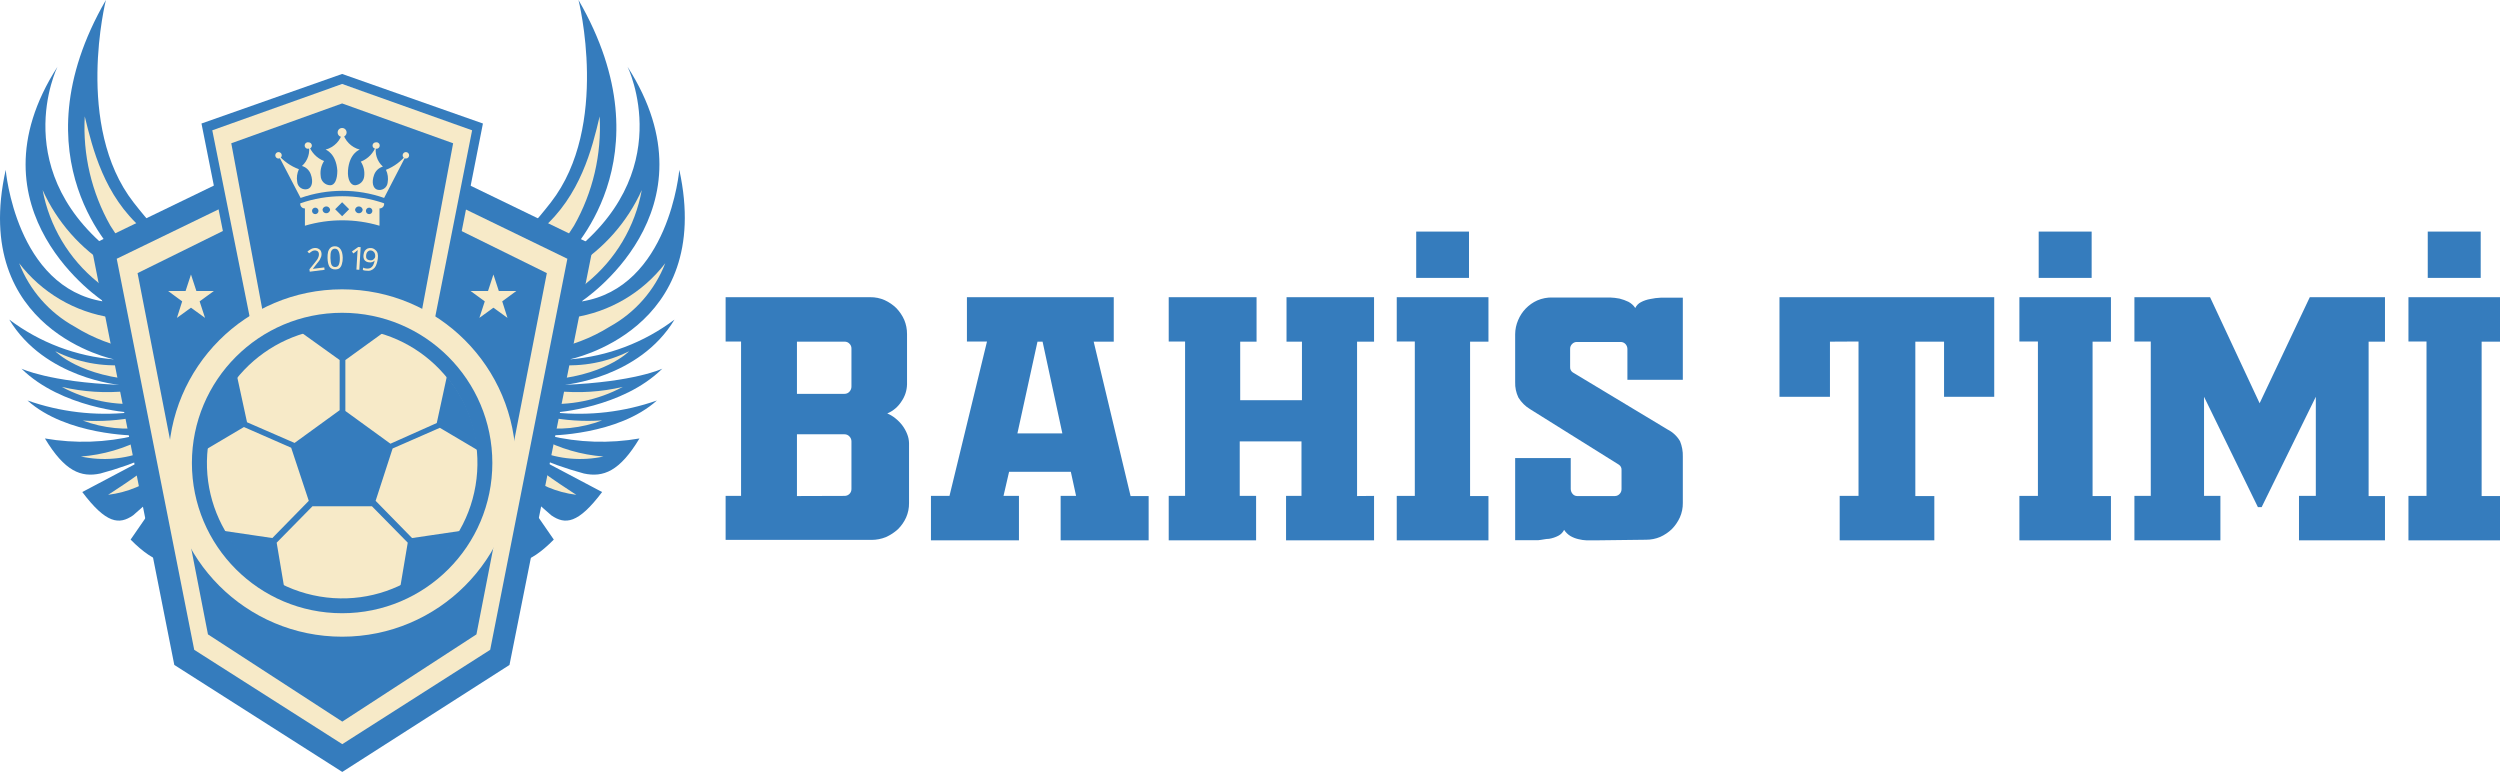
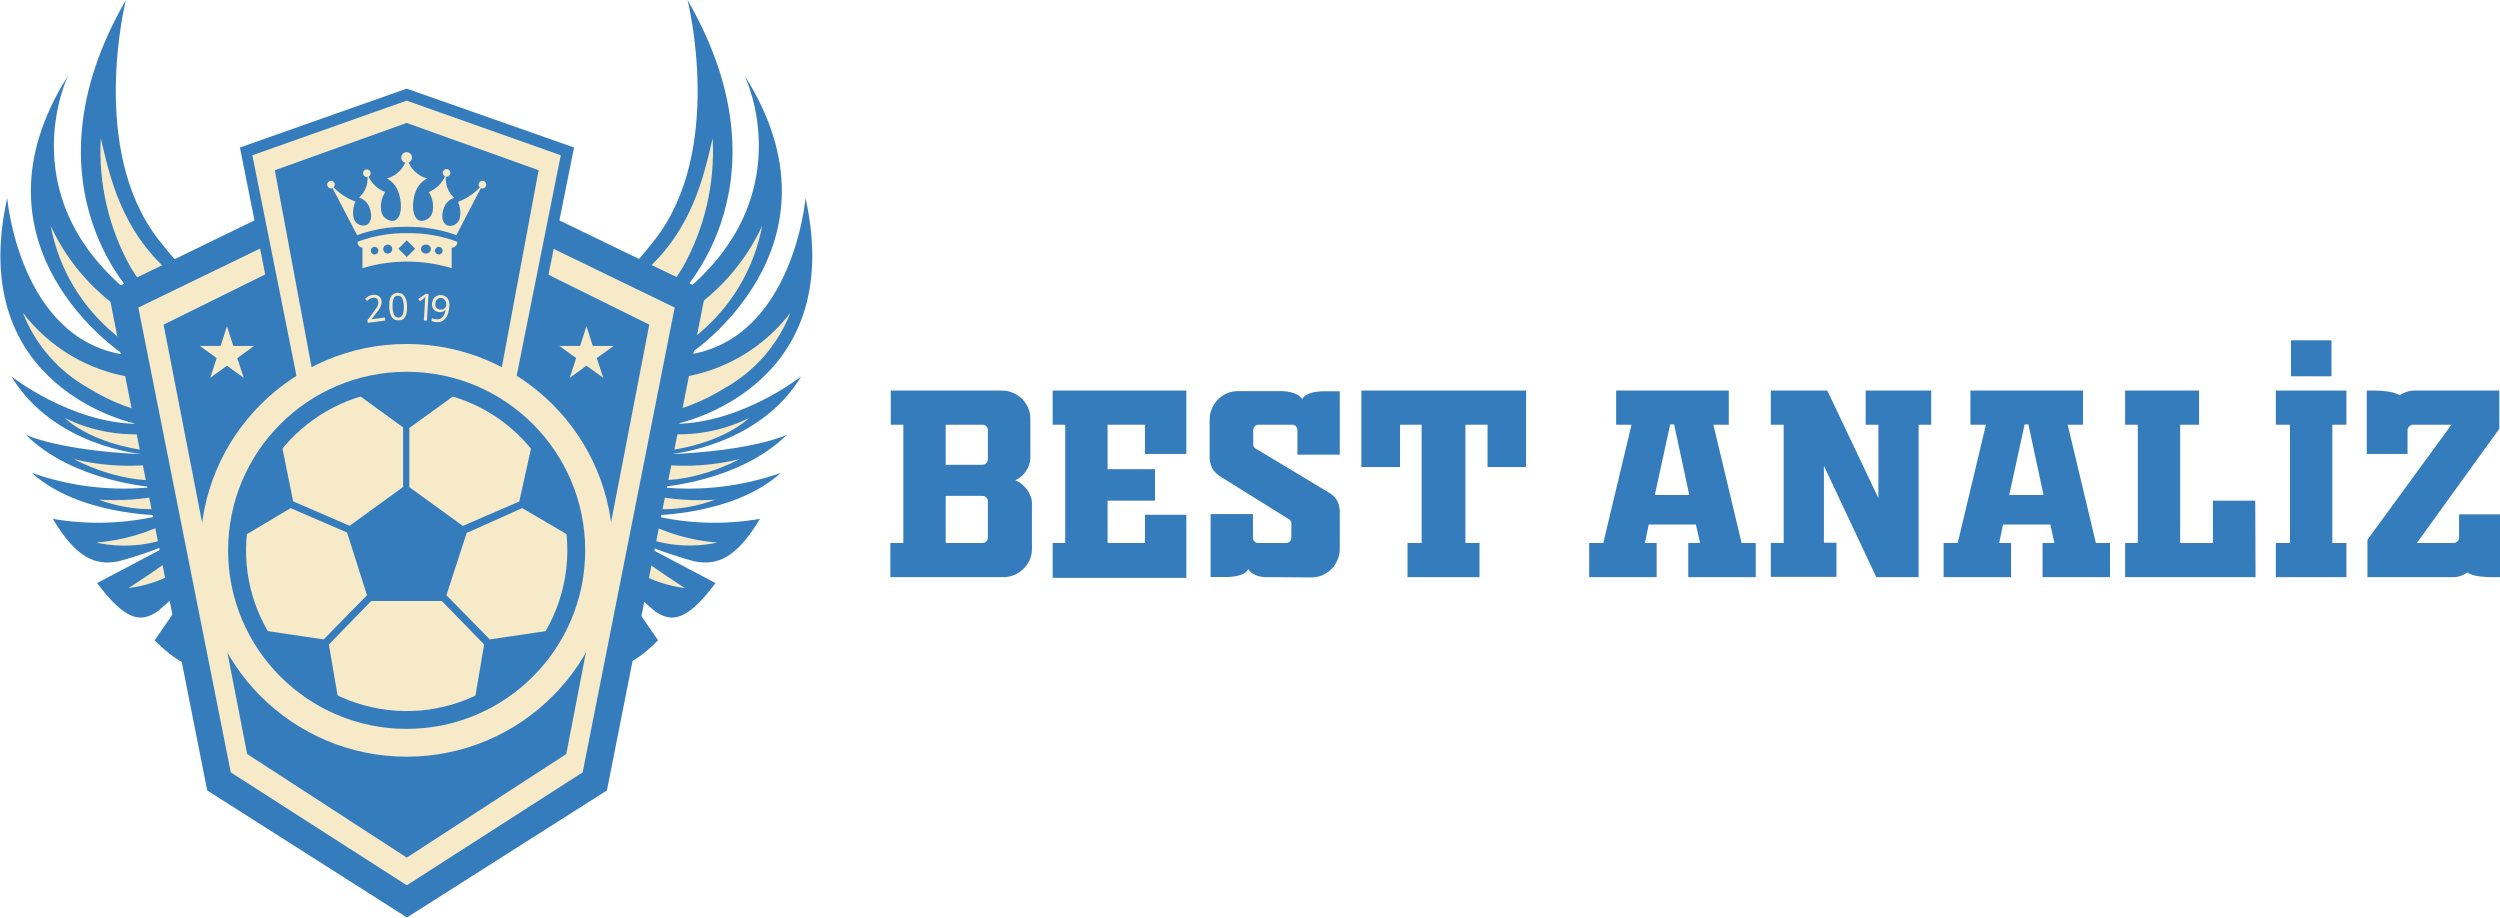
- <svg xmlns="http://www.w3.org/2000/svg" viewBox="0 0 161.93 50">
-   <path d="M37.47,0s2.06,8.16-1.79,13.11-6.82,5.78-6.23,7.72c.26.87,5.17,3.84,3,6.56s-3.25.36-3.25.36v4.14s1.44-.72,1.81-.28,1.15,3.4,1.58,4.28,1.63.74,3.28-.94l-3-4.35a27.09,27.09,0,0,0,2.84,2.78c.9.62,1.74.55,3.29-1.51l-4.52-2.39a22.32,22.32,0,0,0,3.34,1.19c1.26.27,2.32-.14,3.6-2.27a14.47,14.47,0,0,1-5.87-.19s4.47,0,7-2.27a15.17,15.17,0,0,1-6.6.78s4.35-.28,6.95-2.84c0,0-1.79.86-6.37,1.05,0,0,4.86-.41,7.16-4.23a13,13,0,0,1-6.81,2.58S46.28,21.43,44,11c0,0-.65,7.64-6.35,8.53,0,0,9-5.85,3-15.2,0,0,3.4,6.92-4,12.35C36.64,16.64,43.44,10.33,37.47,0Z" fill="#357cbd" />
-   <path d="M6.86,0S4.8,8.16,8.65,13.11s6.82,5.78,6.23,7.72c-.26.87-5.17,3.84-3,6.56s3.25.36,3.25.36v4.14s-1.44-.72-1.81-.28-1.15,3.4-1.58,4.28-1.63.74-3.28-.94l3-4.35a27.09,27.09,0,0,1-2.84,2.78c-.9.62-1.74.55-3.29-1.51l4.52-2.39a22.15,22.15,0,0,1-3.35,1.19c-1.25.27-2.31-.14-3.59-2.27a14.47,14.47,0,0,0,5.87-.19s-4.47,0-7-2.27a15.17,15.17,0,0,0,6.6.78S4,26.44,1.39,23.88c0,0,1.79.86,6.37,1.05,0,0-4.86-.41-7.16-4.23a13,13,0,0,0,6.81,2.58S-1.95,21.43.37,11c0,0,.65,7.64,6.35,8.53,0,0-9-5.85-3-15.2,0,0-3.4,6.92,4,12.35C7.69,16.64.89,10.33,6.86,0Z" fill="#357cbd" />
-   <path d="M33.77,18.36S32.59,17,35.09,14.84s3.26-5.21,3.75-7.3a12.91,12.91,0,0,1-1.66,7.08C35.25,17.73,34.15,17.17,33.77,18.36Z" fill="#f7eac8" />
-   <path d="M41.57,12.31a11.33,11.33,0,0,1-4.41,5c-2.73,1.7-2.6,3.83-2.6,3.83.58-1.07.87-.59,3.45-2.82A10.07,10.07,0,0,0,41.57,12.31Z" fill="#f7eac8" />
-   <path d="M37.1,20.57c-2.73.35-1.52,2.08-1.52,2.08a10.86,10.86,0,0,0,3.91-1.49,8,8,0,0,0,3.6-4.11A9.25,9.25,0,0,1,37.1,20.57Z" fill="#f7eac8" />
-   <path d="M36.13,23.63c-1-.13-1,1-1,1,4-.19,5.62-1.88,5.62-1.88A8.64,8.64,0,0,1,36.13,23.63Z" fill="#f7eac8" />
-   <path d="M36.06,25.33c-1.31-.19-1,.8-1,.8a9.34,9.34,0,0,0,5.28-1.07A12.9,12.9,0,0,1,36.06,25.33Z" fill="#f7eac8" />
-   <path d="M35.45,27c-.32-.1-.66.66-.66.66A8.2,8.2,0,0,0,39,27.23,13.37,13.37,0,0,1,35.45,27Z" fill="#f7eac8" />
-   <path d="M34.22,29.87c-.24-.19-.35.72-.35.72a6.86,6.86,0,0,0,3.46,1.46S35.54,30.92,34.22,29.87Z" fill="#f7eac8" />
-   <path d="M10.56,18.36S11.74,17,9.24,14.84,6,9.63,5.49,7.54a12.91,12.91,0,0,0,1.66,7.08C9.08,17.73,10.18,17.17,10.56,18.36Z" fill="#f7eac8" />
-   <path d="M2.76,12.31a11.33,11.33,0,0,0,4.41,5c2.72,1.7,2.6,3.83,2.6,3.83C9.19,20,8.9,20.5,6.32,18.27A10.07,10.07,0,0,1,2.76,12.31Z" fill="#f7eac8" />
-   <path d="M7.23,20.57c2.73.35,1.52,2.08,1.52,2.08a10.86,10.86,0,0,1-3.91-1.49,8,8,0,0,1-3.6-4.11A9.25,9.25,0,0,0,7.23,20.57Z" fill="#f7eac8" />
-   <path d="M8.2,23.63c1-.13,1,1,1,1-4-.19-5.62-1.88-5.62-1.88A8.64,8.64,0,0,0,8.2,23.63Z" fill="#f7eac8" />
-   <path d="M8.27,25.33c1.31-.19,1,.8,1,.8A9.34,9.34,0,0,1,4,25.06,12.9,12.9,0,0,0,8.27,25.33Z" fill="#f7eac8" />
-   <path d="M8.88,27c.32-.1.66.66.66.66a8.2,8.2,0,0,1-4.18-.42A13.37,13.37,0,0,0,8.88,27Z" fill="#f7eac8" />
-   <path d="M35,28.38c-.27-.18-.09.84-.09.84a7.23,7.23,0,0,0,4.18.35A10.38,10.38,0,0,1,35,28.38Z" fill="#f7eac8" />
-   <path d="M9.33,28.38a10.38,10.38,0,0,1-4.09,1.19,7.23,7.23,0,0,0,4.18-.35S9.6,28.2,9.33,28.38Z" fill="#f7eac8" />
-   <path d="M10.11,29.87c.24-.19.35.72.35.72A6.86,6.86,0,0,1,7,32.05S8.79,30.92,10.11,29.87Z" fill="#f7eac8" />
-   <path d="M12.41,42.57l9.76,6.33,9.75-6.33L37,16.32,22.16,9,7.31,16.32Z" fill="#f7eac8" />
-   <path d="M13.47,41.09l8.7,5.65,8.69-5.65,4.56-23.4L22.16,11.15,8.91,17.69Z" fill="#357cbd" />
-   <path d="M22.17,50,11.29,43.07,5.9,15.87,22.16,8l16.27,7.88L33,43.07Zm-9.59-7.91,9.59,6.11,9.58-6.11,5-25.33L22.16,9.68,7.56,16.76Z" fill="#357cbd" />
-   <polygon points="30.93 8.24 22.16 5.46 13.4 8.24 16.61 24.44 22.16 22.82 27.72 24.44 30.93 8.24" fill="#f7eac8" />
-   <path d="M28,24.64,22.16,23l-5.79,1.67L13.05,8l9.11-3.21L31.28,8Zm-5.8-2.31,5.33,1.53L30.58,8.44l-8.42-3-8.41,3,3.09,15.42Z" fill="#357cbd" />
-   <polygon points="29.35 9.28 22.16 6.7 14.98 9.28 17.78 24.27 22.16 22.77 26.55 24.27 29.35 9.28" fill="#357cbd" />
-   <polygon points="12.37 17.78 12.72 18.85 13.85 18.85 12.93 19.52 13.28 20.59 12.37 19.93 11.46 20.59 11.8 19.52 10.89 18.85 12.02 18.85 12.37 17.78" fill="#f7eac8" />
-   <polygon points="31.96 17.78 32.31 18.85 33.44 18.85 32.53 19.52 32.87 20.59 31.96 19.93 31.05 20.59 31.4 19.52 30.48 18.85 31.61 18.85 31.96 17.78" fill="#f7eac8" />
-   <circle cx="22.16" cy="29.99" r="11.25" fill="#f7eac8" />
-   <text transform="translate(19.97 17.61) rotate(-7.25)" font-size="2.05" fill="#f7eac8" font-family="Montserrat">2</text>
-   <text transform="translate(21.14 17.45) rotate(-1.45)" font-size="2.05" fill="#f7eac8" font-family="Montserrat">0</text>
-   <text transform="translate(22.54 17.43) rotate(3.44)" font-size="2.05" fill="#f7eac8" font-family="Montserrat">1</text>
-   <text transform="matrix(0.99, 0.14, -0.14, 0.99, 23.3, 17.46)" font-size="2.05" fill="#f7eac8" font-family="Montserrat">9</text>
-   <circle cx="22.16" cy="29.99" r="9.73" fill="#357cbd" />
-   <circle cx="22.16" cy="29.99" r="8.76" transform="translate(-11.09 46.87) rotate(-80.44)" fill="#f7eac8" />
-   <path d="M29.81,34.39l-3.12.46-2.36-2.41,1.1-3.39,3.06-1.34,2.45,1.45a8.74,8.74,0,0,0-2-4.76l-.65,3-3,1.34-2.92-2.12V23.32l2.42-1.75a8.75,8.75,0,0,0-5.23,0L22,23.32v3.25l-2.92,2.12L16,27.35l-.65-3a8.74,8.74,0,0,0-2,4.76l2.45-1.45,3.06,1.34L20,32.44l-2.36,2.41-3.12-.46A8.84,8.84,0,0,0,18.4,38l-.48-2.85,2.32-2.36h3.85l2.32,2.36L25.93,38A8.84,8.84,0,0,0,29.81,34.39Z" fill="#357cbd" />
-   <path d="M19.75,13.5v1.12a8.51,8.51,0,0,1,4.83,0V13.5a.29.29,0,0,0,.3-.33,8.24,8.24,0,0,0-5.43,0A.29.29,0,0,0,19.75,13.5Z" fill="#f7eac8" />
-   <path d="M25,11a1.37,1.37,0,0,1,.11.82.53.53,0,0,1-.69.46c-.25-.09-.37-.45-.19-.95a.86.86,0,0,1,.57-.54,1.41,1.41,0,0,1-.43-1.37,1.71,1.71,0,0,1-1,1.05,1.42,1.42,0,0,1,.22.95A.64.64,0,0,1,23,12c-.29,0-.5-.37-.46-.95.08-1.13.76-1.36.76-1.36a1.54,1.54,0,0,1-1.11-1.15,1.52,1.52,0,0,1-1.1,1.15s.68.23.76,1.36c0,.58-.17.95-.46.95a.63.63,0,0,1-.62-.62,1.42,1.42,0,0,1,.22-.95,1.71,1.71,0,0,1-1-1.05,1.41,1.41,0,0,1-.43,1.37.86.86,0,0,1,.57.54c.18.5.06.86-.19.95a.53.53,0,0,1-.69-.46,1.37,1.37,0,0,1,.11-.82A3.2,3.2,0,0,1,18,10l1.47,2.82a8.18,8.18,0,0,1,5.41,0L26.34,10A3.2,3.2,0,0,1,25,11Z" fill="#f7eac8" />
-   <path d="M21.38,13.57a.24.24,0,0,1-.24.24.24.24,0,0,1-.25-.24.25.25,0,0,1,.49,0Z" fill="#357cbd" />
-   <circle cx="20.42" cy="13.66" r="0.21" fill="#357cbd" />
-   <path d="M23,13.57a.24.24,0,0,0,.24.24.24.24,0,0,0,.25-.24.25.25,0,0,0-.49,0Z" fill="#357cbd" />
-   <circle cx="23.91" cy="13.66" r="0.21" fill="#357cbd" />
-   <rect x="21.84" y="13.23" width="0.64" height="0.64" transform="translate(-3.09 19.64) rotate(-45)" fill="#357cbd" />
-   <circle cx="18.04" cy="10.06" r="0.21" fill="#f7eac8" />
-   <path d="M20.2,9.43a.2.2,0,0,1-.21.2.21.21,0,1,1,0-.41A.21.21,0,0,1,20.2,9.43Z" fill="#f7eac8" />
-   <circle cx="26.29" cy="10.06" r="0.21" fill="#f7eac8" />
-   <path d="M24.13,9.43a.2.2,0,0,0,.21.2.21.21,0,1,0,0-.41A.21.21,0,0,0,24.13,9.43Z" fill="#f7eac8" />
-   <circle cx="22.16" cy="8.58" r="0.29" fill="#f7eac8" />
-   <path d="M56.37,19.25a2.24,2.24,0,0,1,.93.19,2.7,2.7,0,0,1,.76.52,2.67,2.67,0,0,1,.51.76,2.34,2.34,0,0,1,.18.91V24.9A2,2,0,0,1,58.39,26a2,2,0,0,1-.92.78,2.17,2.17,0,0,1,.52.31,2.55,2.55,0,0,1,.46.47,2.35,2.35,0,0,1,.31.56,1.63,1.63,0,0,1,.12.59v3.88a2.24,2.24,0,0,1-.19.93,2.53,2.53,0,0,1-.53.76,2.92,2.92,0,0,1-.78.51,2.48,2.48,0,0,1-.93.18H47V32.12H48v-10H47V19.25ZM54.7,25.51a.42.42,0,0,0,.32-.14.48.48,0,0,0,.13-.34V22.58a.42.42,0,0,0-.13-.32.41.41,0,0,0-.32-.13H51.62v3.38Zm0,6.61a.44.44,0,0,0,.45-.46V28.59a.45.45,0,0,0-.13-.32.42.42,0,0,0-.32-.14H51.62v4Z" fill="#357cbd" />
-   <path d="M72.14,19.25v2.88h-1.3l2.39,10H74.4V35H68.7V32.12h1l-.34-1.56h-4L65,32.12h1V35h-5.7V32.12H61.5l2.43-10h-1.3V19.25ZM65.9,28.07h2.91l-1.28-5.94H67.2Z" fill="#357cbd" />
-   <path d="M89,32.12V35h-5.7V32.12h1V28.59h-4v3.53h1.06V35H75.7V32.12h1.06v-10H75.7V19.25h5.69v2.88H80.33v3.79h4V22.13h-1V19.25H89v2.88H87.9v10Z" fill="#357cbd" />
-   <path d="M91.64,32.12v-10H90.47V19.25h5.94v2.88H95.22v10h1.19V35H90.47V32.12ZM95.15,15v3H91.73V15Z" fill="#357cbd" />
-   <path d="M103.32,35h-.54a2.52,2.52,0,0,1-.55-.08,1.87,1.87,0,0,1-.51-.2,1.3,1.3,0,0,1-.41-.4.85.85,0,0,1-.37.38,2,2,0,0,1-.6.2c-.22,0-.46.07-.71.09l-.71,0h-.78V29.67h3.6v2a.49.49,0,0,0,.12.32.38.38,0,0,0,.29.14h2.45a.42.42,0,0,0,.3-.13.44.44,0,0,0,.13-.33V30.45a.38.38,0,0,0-.17-.35l-5.74-3.59a2.23,2.23,0,0,1-.77-.76,2.15,2.15,0,0,1-.21-1v-3.1a2.35,2.35,0,0,1,.19-.91,2.42,2.42,0,0,1,1.24-1.28,2.32,2.32,0,0,1,1-.19h3.72a4.07,4.07,0,0,1,.61.07,3.1,3.1,0,0,1,.58.21,1.2,1.2,0,0,1,.44.4.8.8,0,0,1,.37-.38,2,2,0,0,1,.59-.2,4.05,4.05,0,0,1,.71-.09c.24,0,.48,0,.71,0H109V24.6h-3.59v-2a.47.47,0,0,0-.12-.31.42.42,0,0,0-.32-.14h-2.84a.41.41,0,0,0-.3.13.42.42,0,0,0-.13.32v1.17a.39.39,0,0,0,.17.35l6.16,3.71a1.92,1.92,0,0,1,.79.75,2.45,2.45,0,0,1,.18,1v3a2.24,2.24,0,0,1-.19.93,2.7,2.7,0,0,1-.52.76,2.67,2.67,0,0,1-.76.51,2.34,2.34,0,0,1-.91.18Z" fill="#357cbd" />
-   <path d="M118.53,22.13V25.7h-3.27V19.25h13.91V25.7h-3.25V22.13h-1.86v10h1.23V35h-6.13V32.12h1.22v-10Z" fill="#357cbd" />
-   <path d="M132,32.12v-10H130.8V19.25h5.93v2.88h-1.19v10h1.19V35H130.8V32.12ZM135.48,15v3h-3.43V15Z" fill="#357cbd" />
-   <path d="M146.49,32.85h-.24l-3.49-7.15v6.42h1.06V35h-5.57V32.12h1.06v-10h-1.06V19.25h4.9l3.21,6.87,3.25-6.87h4.87v2.88h-1.06v10h1.06V35h-5.57V32.12H150V25.7Z" fill="#357cbd" />
-   <path d="M157.17,32.12v-10H156V19.25h5.93v2.88h-1.19v10h1.19V35H156V32.12ZM160.68,15v3h-3.43V15Z" fill="#357cbd" />
+ <svg xmlns="http://www.w3.org/2000/svg" viewBox="0 0 177.12 65">
+   <path d="M48.71,0s2.68,10.61-2.33,17-8.86,7.52-8.1,10c.34,1.13,6.73,5,3.95,8.53s-4.23.47-4.23.47v5.38s1.87-.93,2.36-.37,1.48,4.43,2,5.56,2.11,1,4.26-1.21l-3.9-5.66a34.62,34.62,0,0,0,3.69,3.61c1.17.81,2.26.71,4.28-2l-5.88-3.11a28.76,28.76,0,0,0,4.35,1.56c1.63.34,3-.19,4.68-3a18.82,18.82,0,0,1-7.64-.25s5.81,0,9.11-3a19.71,19.71,0,0,1-8.57,1s5.65-.37,9-3.7c0,0-2.33,1.12-8.28,1.37,0,0,6.31-.53,9.3-5.51,0,0-4.13,3.27-8.84,3.36,0,0,12.16-2.41,9.15-16,0,0-.85,9.93-8.26,11.09,0,0,11.66-7.61,3.94-19.77,0,0,4.42,9-5.2,16.06C47.63,21.63,56.47,13.43,48.71,0Z" fill="#357cbd" />
+   <path d="M8.92,0S6.24,10.61,11.25,17s8.86,7.52,8.1,10c-.34,1.13-6.73,5-4,8.53s4.23.47,4.23.47v5.38s-1.88-.93-2.36-.37-1.49,4.43-2,5.56-2.12,1-4.26-1.21l3.9-5.66a34.62,34.62,0,0,1-3.69,3.61c-1.18.81-2.26.71-4.29-2l5.89-3.11a28.76,28.76,0,0,1-4.35,1.56c-1.63.34-3-.19-4.68-3a18.82,18.82,0,0,0,7.64-.25s-5.82,0-9.11-3a19.71,19.71,0,0,0,8.57,1s-5.65-.37-9-3.7c0,0,2.33,1.12,8.27,1.37,0,0-6.31-.53-9.3-5.51,0,0,4.14,3.27,8.85,3.36,0,0-12.17-2.41-9.15-16,0,0,.85,9.93,8.25,11.09,0,0-11.65-7.61-3.93-19.77,0,0-4.42,9,5.2,16.06C10,21.63,1.16,13.43,8.92,0Z" fill="#357cbd" />
+   <path d="M43.9,23.87s-1.54-1.77,1.71-4.58c3.43-3,4.24-6.77,4.88-9.49A16.83,16.83,0,0,1,48.34,19C45.83,23.05,44.4,22.32,43.9,23.87Z" fill="#f7eac8" />
+   <path d="M54,16a14.76,14.76,0,0,1-5.74,6.42c-3.53,2.22-3.38,5-3.38,5,.77-1.4,1.14-.77,4.49-3.67A13.09,13.09,0,0,0,54,16Z" fill="#f7eac8" />
+   <path d="M48.23,26.74c-3.55.45-2,2.7-2,2.7a13.9,13.9,0,0,0,5.09-1.93A10.48,10.48,0,0,0,56,22.16,12,12,0,0,1,48.23,26.74Z" fill="#f7eac8" />
+   <path d="M47,30.72c-1.24-.17-1.25,1.34-1.25,1.34,5.17-.24,7.31-2.44,7.31-2.44A11.29,11.29,0,0,1,47,30.72Z" fill="#f7eac8" />
+   <path d="M46.88,32.92c-1.7-.23-1.35,1-1.35,1,3.29.58,6.86-1.39,6.86-1.39A16.45,16.45,0,0,1,46.88,32.92Z" fill="#f7eac8" />
+   <path d="M46.09,35.09c-.42-.13-.86.85-.86.85a10.6,10.6,0,0,0,5.43-.54A17.35,17.35,0,0,1,46.09,35.09Z" fill="#f7eac8" />
+   <path d="M44.48,38.83c-.3-.25-.45.93-.45.93a8.83,8.83,0,0,0,4.49,1.9S46.2,40.19,44.48,38.83Z" fill="#f7eac8" />
+   <path d="M13.72,23.87s1.55-1.77-1.7-4.58c-3.43-3-4.24-6.77-4.88-9.49A16.83,16.83,0,0,0,9.29,19C11.8,23.05,13.23,22.32,13.72,23.87Z" fill="#f7eac8" />
+   <path d="M3.59,16a14.73,14.73,0,0,0,5.73,6.42c3.54,2.22,3.39,5,3.39,5-.77-1.4-1.15-.77-4.49-3.67A13.09,13.09,0,0,1,3.59,16Z" fill="#f7eac8" />
+   <path d="M9.39,26.74c3.56.45,2,2.7,2,2.7a13.9,13.9,0,0,1-5.09-1.93,10.48,10.48,0,0,1-4.68-5.35A12,12,0,0,0,9.39,26.74Z" fill="#f7eac8" />
+   <path d="M10.65,30.72c1.24-.17,1.26,1.34,1.26,1.34-5.17-.24-7.31-2.44-7.31-2.44A11.27,11.27,0,0,0,10.65,30.72Z" fill="#f7eac8" />
+   <path d="M10.75,32.92c1.7-.23,1.35,1,1.35,1-3.29.58-6.86-1.39-6.86-1.39A16.45,16.45,0,0,0,10.75,32.92Z" fill="#f7eac8" />
+   <path d="M11.54,35.09c.42-.13.86.85.86.85A10.6,10.6,0,0,1,7,35.4,17.37,17.37,0,0,0,11.54,35.09Z" fill="#f7eac8" />
+   <path d="M45.5,36.89c-.35-.22-.12,1.09-.12,1.09a9.36,9.36,0,0,0,5.44.46A13.58,13.58,0,0,1,45.5,36.89Z" fill="#f7eac8" />
+   <path d="M12.13,36.89a13.58,13.58,0,0,1-5.32,1.55A9.36,9.36,0,0,0,12.25,38S12.48,36.67,12.13,36.89Z" fill="#f7eac8" />
+   <path d="M13.15,38.83c.3-.25.45.93.45.93a8.83,8.83,0,0,1-4.49,1.9S11.43,40.19,13.15,38.83Z" fill="#f7eac8" />
+   <path d="M16.14,55.34l12.69,8.23,12.66-8.23,6.64-34.12L28.8,11.68,9.5,21.22Z" fill="#f7eac8" />
+   <path d="M17.51,53.42l11.31,7.34,11.3-7.34L46,23,28.8,14.49,11.59,23Z" fill="#357cbd" />
+   <path d="M28.83,65,14.68,56l-7-35.36L28.8,10.38,50,20.63,43,56ZM16.35,54.72l12.47,8,12.46-8L47.8,21.79l-19-9.21-19,9.21Z" fill="#357cbd" />
+   <polygon points="40.21 10.71 28.81 7.09 17.42 10.71 21.59 31.77 28.81 29.66 36.04 31.77 40.21 10.71" fill="#f7eac8" />
+   <path d="M36.34,32l-7.53-2.18L21.29,32,17,10.45,28.81,6.28l11.86,4.17Zm-7.53-3,6.92,2,4-20L28.81,7.13,17.88,11l4,20Z" fill="#357cbd" />
+   <polygon points="38.16 12.06 28.81 8.71 19.47 12.06 23.11 31.56 28.81 29.61 34.52 31.56 38.16 12.06" fill="#357cbd" />
+   <polygon points="16.08 23.11 16.53 24.51 18 24.51 16.81 25.37 17.27 26.77 16.08 25.91 14.89 26.77 15.35 25.37 14.16 24.51 15.63 24.51 16.08 23.11" fill="#f7eac8" />
+   <polygon points="41.55 23.11 42 24.51 43.47 24.51 42.28 25.37 42.74 26.77 41.55 25.91 40.36 26.77 40.82 25.37 39.63 24.51 41.1 24.51 41.55 23.11" fill="#f7eac8" />
+   <circle cx="28.81" cy="38.99" r="14.62" fill="#f7eac8" />
+   <text transform="matrix(0.99, -0.13, 0.13, 0.99, 25.93, 22.89)" font-size="2.66" fill="#f7eac8" font-family="Montserrat">2</text>
+   <text transform="matrix(1, -0.03, 0.03, 1, 27.48, 22.69)" font-size="2.66" fill="#f7eac8" font-family="Montserrat">0</text>
+   <text transform="matrix(1, 0.06, -0.06, 1, 29.31, 22.66)" font-size="2.66" fill="#f7eac8" font-family="Montserrat">1</text>
+   <text transform="matrix(0.99, 0.14, -0.14, 0.99, 30.31, 22.71)" font-size="2.66" fill="#f7eac8" font-family="Montserrat">9</text>
+   <circle cx="28.81" cy="38.99" r="12.65" fill="#357cbd" />
+   <circle cx="28.81" cy="38.99" r="11.38" transform="translate(-14.42 60.93) rotate(-80.44)" fill="#f7eac8" />
+   <path d="M38.76,44.7l-4.06.6-3.07-3.13,1.43-4.41L37,36l3.19,1.87a11.43,11.43,0,0,0-2.55-6.18l-.85,3.84-4,1.73-3.79-2.75V30.32L32.21,28a11.56,11.56,0,0,0-6.79,0l3.14,2.28v4.22l-3.79,2.75-4-1.73L20,31.72A11.43,11.43,0,0,0,17.4,37.9L20.59,36l4,1.73L26,42.17,22.93,45.3l-4.06-.6a11.47,11.47,0,0,0,5.06,4.66l-.63-3.7,3-3.08h5l3,3.08-.63,3.7A11.47,11.47,0,0,0,38.76,44.7Z" fill="#357cbd" />
+   <path d="M25.68,17.55V19A10.91,10.91,0,0,1,32,19V17.55a.39.39,0,0,0,.4-.42,9.6,9.6,0,0,0-3.54-.61,9.59,9.59,0,0,0-3.53.61A.39.39,0,0,0,25.68,17.55Z" fill="#f7eac8" />
+   <path d="M32.45,14.3a1.81,1.81,0,0,1,.14,1.07.7.7,0,0,1-.9.6c-.32-.13-.48-.6-.24-1.24a1.12,1.12,0,0,1,.73-.71,1.82,1.82,0,0,1-.55-1.77,2.21,2.21,0,0,1-1.25,1.36,1.88,1.88,0,0,1,.29,1.24.83.83,0,0,1-.81.8c-.38,0-.65-.48-.59-1.23.1-1.47,1-1.77,1-1.77a2,2,0,0,1-1.44-1.49,2,2,0,0,1-1.43,1.49s.88.3,1,1.77c.06.75-.21,1.23-.59,1.23a.83.83,0,0,1-.81-.8,1.88,1.88,0,0,1,.29-1.24A2.21,2.21,0,0,1,26,12.25,1.81,1.81,0,0,1,25.44,14a1.12,1.12,0,0,1,.74.71c.24.64.08,1.11-.24,1.24a.7.7,0,0,1-.9-.6,1.81,1.81,0,0,1,.14-1.07A4.14,4.14,0,0,1,23.39,13l1.91,3.66a9.71,9.71,0,0,1,3.51-.59,9.73,9.73,0,0,1,3.52.59L34.24,13A4.14,4.14,0,0,1,32.45,14.3Z" fill="#f7eac8" />
+   <path d="M27.79,17.64a.32.32,0,1,1-.31-.31A.31.31,0,0,1,27.79,17.64Z" fill="#357cbd" />
+   <circle cx="26.54" cy="17.76" r="0.27" fill="#357cbd" />
+   <path d="M29.83,17.64a.32.32,0,0,0,.32.32.32.32,0,1,0,0-.63A.32.32,0,0,0,29.83,17.64Z" fill="#357cbd" />
+   <circle cx="31.09" cy="17.76" r="0.27" fill="#357cbd" />
+   <rect x="28.4" y="17.2" width="0.84" height="0.84" transform="translate(-4.02 25.54) rotate(-45)" fill="#357cbd" />
+   <circle cx="23.45" cy="13.08" r="0.27" fill="#f7eac8" />
+   <path d="M26.26,12.25A.27.27,0,1,1,26,12,.27.27,0,0,1,26.26,12.25Z" fill="#f7eac8" />
+   <circle cx="34.18" cy="13.08" r="0.27" fill="#f7eac8" />
+   <path d="M31.37,12.25a.27.27,0,1,0,.27-.27A.27.27,0,0,0,31.37,12.25Z" fill="#f7eac8" />
+   <circle cx="28.81" cy="11.16" r="0.38" fill="#f7eac8" />
+   <path d="M71,27.67a1.85,1.85,0,0,1,.78.17,2.06,2.06,0,0,1,.64.43,2.12,2.12,0,0,1,.43.64,2,2,0,0,1,.15.76v2.75a1.66,1.66,0,0,1-.3.94,1.69,1.69,0,0,1-.77.66,2,2,0,0,1,.44.26,2.79,2.79,0,0,1,.38.39,1.87,1.87,0,0,1,.26.48,1.26,1.26,0,0,1,.1.49v3.25a1.85,1.85,0,0,1-.16.78,2.06,2.06,0,0,1-.45.64,2.1,2.1,0,0,1-.65.43,2.07,2.07,0,0,1-.77.15h-8V38.47H64V30.09h-.89V27.67Zm-1.4,5.26a.38.38,0,0,0,.28-.12.41.41,0,0,0,.11-.28V30.47a.37.37,0,0,0-.11-.27.41.41,0,0,0-.28-.11H67v2.84Zm0,5.54a.38.38,0,0,0,.39-.38V35.51a.36.36,0,0,0-.11-.26.38.38,0,0,0-.28-.12H67v3.34Z" fill="#357cbd" />
+   <path d="M75.47,38.47V30.09h-.89V27.67h9.47v4.49H81.12V30.09H78.47v3.15h3.36v2.23H78.47v3h2.65v-2h2.93v4.47H74.58V38.47Z" fill="#357cbd" />
+   <path d="M90.12,40.89h-.46a2.42,2.42,0,0,1-.46-.06,1.78,1.78,0,0,1-.43-.18,1,1,0,0,1-.34-.33.73.73,0,0,1-.31.32,2.26,2.26,0,0,1-.5.17,3.79,3.79,0,0,1-.6.07l-.59,0h-.66V36.42h3v1.67a.35.35,0,0,0,.1.26.32.32,0,0,0,.25.12h2a.34.34,0,0,0,.26-.11.37.37,0,0,0,.11-.27v-1a.32.32,0,0,0-.15-.29l-4.82-3a1.75,1.75,0,0,1-.64-.63,1.8,1.8,0,0,1-.18-.86v-2.6a2,2,0,0,1,.16-.76,2.09,2.09,0,0,1,.42-.64,2,2,0,0,1,.62-.43,1.94,1.94,0,0,1,.8-.17H90.9a3,3,0,0,1,.51.07,1.62,1.62,0,0,1,.48.17.93.93,0,0,1,.37.34.69.69,0,0,1,.31-.32,1.85,1.85,0,0,1,.5-.18,5.6,5.6,0,0,1,.59-.07l.6,0h.66v4.49h-3V30.47a.39.39,0,0,0-.1-.26.32.32,0,0,0-.26-.12H89.16a.36.36,0,0,0-.26.11.37.37,0,0,0-.11.27v1a.33.33,0,0,0,.15.3l5.16,3.1a1.62,1.62,0,0,1,.66.64,1.91,1.91,0,0,1,.16.86v2.54a1.85,1.85,0,0,1-.17.78,2,2,0,0,1-.43.64,2.18,2.18,0,0,1-.64.43,2,2,0,0,1-.76.15Z" fill="#357cbd" />
+   <path d="M99.19,30.09v3H96.45V27.67h11.67v5.42h-2.73v-3h-1.57v8.38h1v2.42H99.72V38.47h1V30.09Z" fill="#357cbd" />
+   <path d="M122.48,27.67v2.42h-1.09l2,8.38h1v2.42h-4.78V38.47h.84l-.3-1.31h-3.34l-.27,1.31h.83v2.42h-4.78V38.47h1l2-8.38H114.5V27.67Zm-5.24,7.4h2.44l-1.07-5h-.28Z" fill="#357cbd" />
+   <path d="M136.82,27.67v2.42h-.89v10.8h-3L129.22,33v5.45h.89v2.42h-4.65V38.47h.91V30.09h-.91V27.67h4l3.62,7.62v-5.2h-.9V27.67Z" fill="#357cbd" />
+   <path d="M147.58,27.67v2.42h-1.09l2,8.38h1v2.42h-4.78V38.47h.84l-.29-1.31h-3.35l-.27,1.31h.84v2.42h-4.78V38.47h1l2-8.38H139.6V27.67Zm-5.23,7.4h2.43l-1.07-5h-.27Z" fill="#357cbd" />
+   <path d="M159.8,40.89h-9.24V38.47h.9V30.09h-.9V27.67h5.24v2.42h-1.34v8.38h2.32v-3h3Z" fill="#357cbd" />
+   <path d="M162.24,38.47V30.09h-1V27.67h5v2.42h-1v8.38h1v2.42h-5V38.47Zm2.94-14.36v2.55h-2.87V24.11Z" fill="#357cbd" />
+   <path d="M174.22,36.44h2.9v4.45h-.6a7.28,7.28,0,0,1-.9-.06,2.09,2.09,0,0,1-.82-.27,1.73,1.73,0,0,1-1.07.33h-6V38.24l5.95-8.15h-2.75a.44.44,0,0,0-.25.13.36.36,0,0,0-.11.25v1.69h-2.89V27.67h.6a5.81,5.81,0,0,1,.9.07A2.09,2.09,0,0,1,170,28a2.38,2.38,0,0,1,.51-.24,1.77,1.77,0,0,1,.56-.09h6v2.71l-5.84,8.09h2.62a.45.45,0,0,0,.26-.12.33.33,0,0,0,.11-.26Z" fill="#357cbd" />
</svg>
